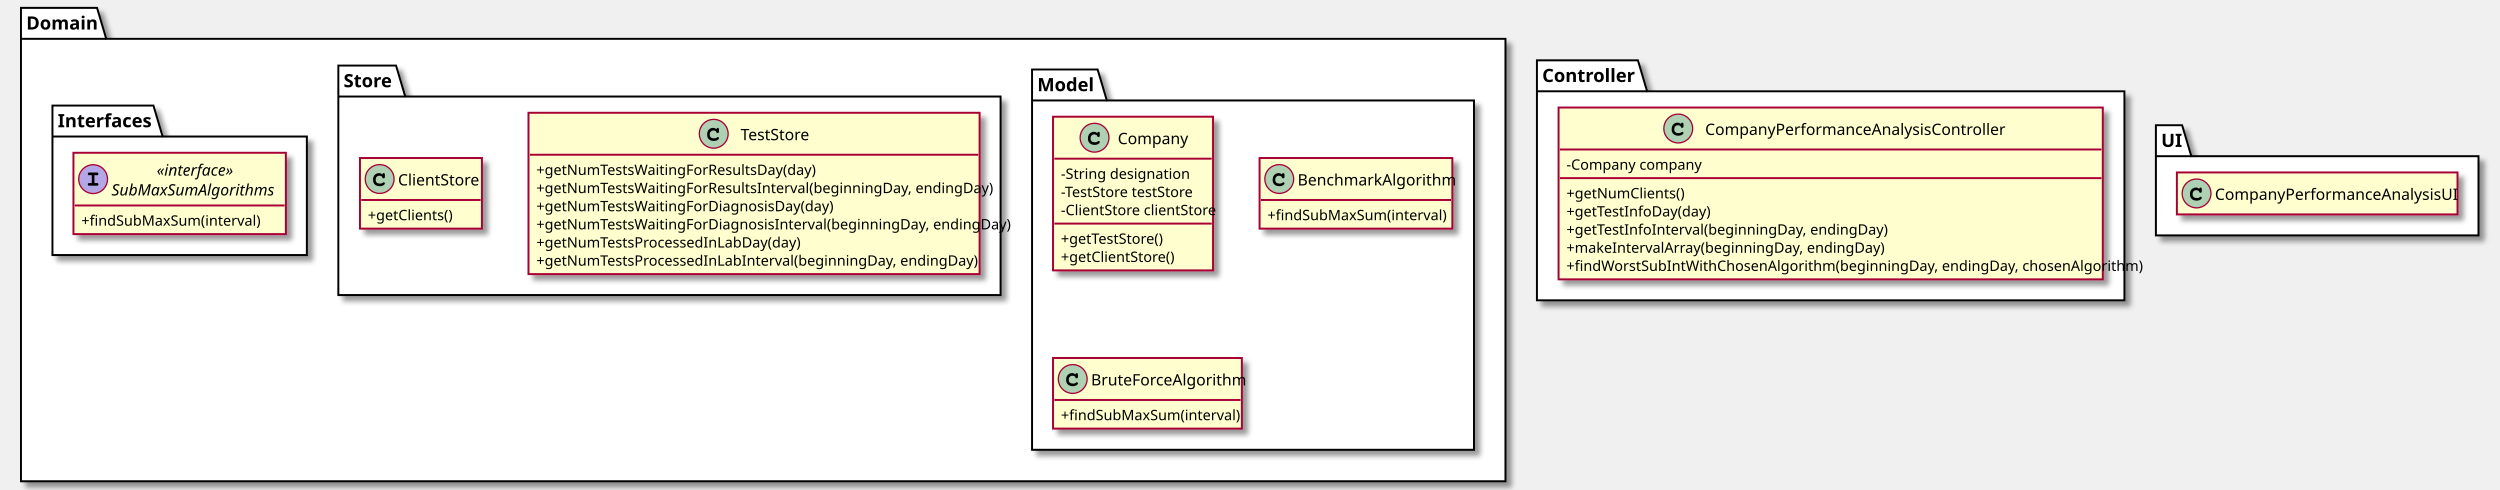
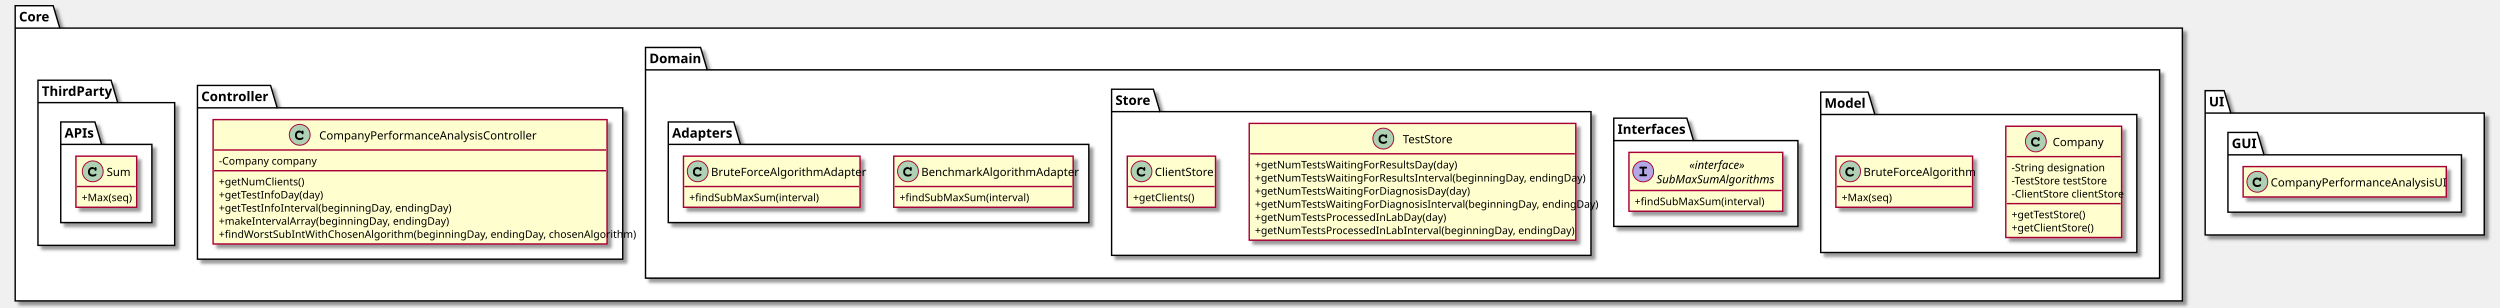
- <svg xmlns="http://www.w3.org/2000/svg" contentScriptType="application/ecmascript" contentStyleType="text/css" height="467.5px" preserveAspectRatio="none" style="width:2383px;height:467px;background:#FFFFFF;" version="1.1" viewBox="0 0 2383 467" width="2383.75px" zoomAndPan="magnify">
+ <svg xmlns="http://www.w3.org/2000/svg" contentScriptType="application/ecmascript" contentStyleType="text/css" height="405px" preserveAspectRatio="none" style="width:3292px;height:405px;background:#FFFFFF;" version="1.1" viewBox="0 0 3292 405" width="3292.5px" zoomAndPan="magnify">
  <defs>
-     <filter height="300%" id="f1opwig295vpxu" width="300%" x="-1" y="-1">
+     <filter height="300%" id="fqhlmfrxpvk4r" width="300%" x="-1" y="-1">
      <feGaussianBlur result="blurOut" stdDeviation="2.5" />
      <feColorMatrix in="blurOut" result="blurOut2" type="matrix" values="0 0 0 0 0 0 0 0 0 0 0 0 0 0 0 0 0 0 .4 0" />
      <feOffset dx="5.0" dy="5.0" in="blurOut2" result="blurOut3" />
      <feBlend in="SourceGraphic" in2="blurOut3" mode="normal" />
    </filter>
  </defs>
  <g>
-     <polygon fill="#FFFFFF" filter="url(#f1opwig295vpxu)" points="20,7.5,92.5,7.5,101.25,37.012,1435,37.012,1435,458.75,20,458.75,20,7.5" style="stroke:#000000;stroke-width:1.875;" />
-     <line style="stroke:#000000;stroke-width:1.875;" x1="20" x2="101.25" y1="37.012" y2="37.012" />
-     <text fill="#000000" font-family="sans-serif" font-size="17.5" font-weight="bold" lengthAdjust="spacing" textLength="65" x="25" y="28.166">Domain</text>
-     <polygon fill="#FFFFFF" filter="url(#f1opwig295vpxu)" points="983.75,66.25,1046.25,66.25,1055,95.762,1405,95.762,1405,428.75,983.75,428.75,983.75,66.25" style="stroke:#000000;stroke-width:1.875;" />
-     <line style="stroke:#000000;stroke-width:1.875;" x1="983.75" x2="1055" y1="95.762" y2="95.762" />
-     <text fill="#000000" font-family="sans-serif" font-size="17.5" font-weight="bold" lengthAdjust="spacing" textLength="55" x="988.75" y="86.916">Model</text>
-     <polygon fill="#FFFFFF" filter="url(#f1opwig295vpxu)" points="50,100.625,146.25,100.625,155,130.137,292.5,130.137,292.5,243.125,50,243.125,50,100.625" style="stroke:#000000;stroke-width:1.875;" />
-     <line style="stroke:#000000;stroke-width:1.875;" x1="50" x2="155" y1="130.137" y2="130.137" />
-     <text fill="#000000" font-family="sans-serif" font-size="17.5" font-weight="bold" lengthAdjust="spacing" textLength="88.75" x="55" y="121.291">Interfaces</text>
-     <polygon fill="#FFFFFF" filter="url(#f1opwig295vpxu)" points="322.5,62.5,377.5,62.5,386.25,92.012,953.75,92.012,953.75,281.25,322.5,281.25,322.5,62.5" style="stroke:#000000;stroke-width:1.875;" />
-     <line style="stroke:#000000;stroke-width:1.875;" x1="322.5" x2="386.25" y1="92.012" y2="92.012" />
-     <text fill="#000000" font-family="sans-serif" font-size="17.5" font-weight="bold" lengthAdjust="spacing" textLength="47.5" x="327.5" y="83.166">Store</text>
-     <polygon fill="#FFFFFF" filter="url(#f1opwig295vpxu)" points="1465,57.5,1561.25,57.5,1570,87.012,2025,87.012,2025,286.25,1465,286.25,1465,57.5" style="stroke:#000000;stroke-width:1.875;" />
-     <line style="stroke:#000000;stroke-width:1.875;" x1="1465" x2="1570" y1="87.012" y2="87.012" />
-     <text fill="#000000" font-family="sans-serif" font-size="17.5" font-weight="bold" lengthAdjust="spacing" textLength="88.75" x="1470" y="78.166">Controller</text>
-     <polygon fill="#FFFFFF" filter="url(#f1opwig295vpxu)" points="2055,119.375,2080,119.375,2088.75,148.887,2362.5,148.887,2362.5,224.375,2055,224.375,2055,119.375" style="stroke:#000000;stroke-width:1.875;" />
-     <line style="stroke:#000000;stroke-width:1.875;" x1="2055" x2="2088.75" y1="148.887" y2="148.887" />
-     <text fill="#000000" font-family="sans-serif" font-size="17.5" font-weight="bold" lengthAdjust="spacing" textLength="17.5" x="2060" y="140.042">UI</text>
-     <rect codeLine="11" fill="#FEFECE" filter="url(#f1opwig295vpxu)" height="146.475" id="Company" style="stroke:#A80036;stroke-width:1.875;" width="152.5" x="1003.75" y="111.25" />
-     <ellipse cx="1043.312" cy="131.25" fill="#ADD1B2" rx="13.75" ry="13.75" style="stroke:#A80036;stroke-width:1.25;" />
-     <path d="M1045.812,126.875 Q1046.066,126.25 1046.359,125.938 Q1046.652,125.625 1046.984,125.625 Q1047.57,125.625 1047.941,125.977 Q1048.312,126.328 1048.312,127.148 L1048.312,129.102 Q1048.312,129.922 1047.961,130.273 Q1047.609,130.625 1047.062,130.625 Q1046.574,130.625 1046.262,130.41 Q1045.949,130.195 1045.812,129.629 Q1045.754,129.238 1045.539,129.023 Q1045.148,128.613 1044.445,128.379 Q1043.742,128.125 1043.039,128.125 Q1042.16,128.125 1041.418,128.477 Q1040.695,128.828 1040.129,129.609 Q1039.562,130.391 1039.562,131.465 L1039.562,132.617 Q1039.562,133.906 1040.617,134.766 Q1041.672,135.625 1043.547,135.625 Q1044.66,135.625 1045.441,135.371 Q1045.891,135.234 1046.398,134.785 Q1046.73,134.531 1046.906,134.453 Q1047.082,134.375 1047.297,134.375 Q1047.707,134.375 1048,134.707 Q1048.312,135.019 1048.312,135.469 Q1048.312,135.898 1047.883,136.406 Q1047.258,137.148 1046.262,137.559 Q1044.953,138.125 1043.352,138.125 Q1041.477,138.125 1039.973,137.383 Q1038.762,136.797 1037.902,135.527 Q1037.062,134.258 1037.062,132.754 L1037.062,131.387 Q1037.062,129.824 1037.805,128.457 Q1038.566,127.09 1039.875,126.367 Q1041.203,125.625 1042.688,125.625 Q1043.586,125.625 1044.367,125.938 Q1045.148,126.25 1045.812,126.875 Z " fill="#000000" />
-     <text fill="#000000" font-family="sans-serif" font-size="15" lengthAdjust="spacing" textLength="66.25" x="1065.438" y="137.388">Company</text>
-     <line style="stroke:#A80036;stroke-width:1.875;" x1="1005" x2="1155" y1="151.25" y2="151.25" />
-     <text fill="#000000" font-family="sans-serif" font-size="13.75" lengthAdjust="spacing" textLength="112.5" x="1011.25" y="170.524">-String designation</text>
-     <text fill="#000000" font-family="sans-serif" font-size="13.75" lengthAdjust="spacing" textLength="122.5" x="1011.25" y="187.819">-TestStore testStore</text>
-     <text fill="#000000" font-family="sans-serif" font-size="13.75" lengthAdjust="spacing" textLength="137.5" x="1011.25" y="205.113">-ClientStore clientStore</text>
-     <line style="stroke:#A80036;stroke-width:1.875;" x1="1005" x2="1155" y1="213.135" y2="213.135" />
-     <text fill="#000000" font-family="sans-serif" font-size="13.75" lengthAdjust="spacing" textLength="95" x="1011.25" y="232.408">+getTestStore()</text>
-     <text fill="#000000" font-family="sans-serif" font-size="13.75" lengthAdjust="spacing" textLength="101.25" x="1011.25" y="249.703">+getClientStore()</text>
-     <rect codeLine="19" fill="#FEFECE" filter="url(#f1opwig295vpxu)" height="67.295" id="BenchmarkAlgorithm" style="stroke:#A80036;stroke-width:1.875;" width="183.75" x="1200.625" y="150.625" />
-     <ellipse cx="1219.375" cy="170.625" fill="#ADD1B2" rx="13.75" ry="13.75" style="stroke:#A80036;stroke-width:1.25;" />
-     <path d="M1221.875,166.25 Q1222.129,165.625 1222.422,165.312 Q1222.715,165 1223.047,165 Q1223.633,165 1224.004,165.352 Q1224.375,165.703 1224.375,166.523 L1224.375,168.477 Q1224.375,169.297 1224.023,169.648 Q1223.672,170 1223.125,170 Q1222.637,170 1222.324,169.785 Q1222.012,169.57 1221.875,169.004 Q1221.816,168.613 1221.602,168.398 Q1221.211,167.988 1220.508,167.754 Q1219.805,167.5 1219.102,167.5 Q1218.223,167.5 1217.48,167.852 Q1216.758,168.203 1216.191,168.984 Q1215.625,169.766 1215.625,170.84 L1215.625,171.992 Q1215.625,173.281 1216.68,174.141 Q1217.734,175 1219.609,175 Q1220.723,175 1221.504,174.746 Q1221.953,174.609 1222.461,174.16 Q1222.793,173.906 1222.969,173.828 Q1223.145,173.75 1223.359,173.75 Q1223.77,173.75 1224.062,174.082 Q1224.375,174.394 1224.375,174.844 Q1224.375,175.273 1223.945,175.781 Q1223.32,176.523 1222.324,176.934 Q1221.016,177.5 1219.414,177.5 Q1217.539,177.5 1216.035,176.758 Q1214.824,176.172 1213.965,174.902 Q1213.125,173.633 1213.125,172.129 L1213.125,170.762 Q1213.125,169.199 1213.867,167.832 Q1214.629,166.465 1215.938,165.742 Q1217.266,165 1218.75,165 Q1219.648,165 1220.43,165.312 Q1221.211,165.625 1221.875,166.25 Z " fill="#000000" />
-     <text fill="#000000" font-family="sans-serif" font-size="15" lengthAdjust="spacing" textLength="143.75" x="1236.875" y="176.763">BenchmarkAlgorithm</text>
-     <line style="stroke:#A80036;stroke-width:1.875;" x1="1201.875" x2="1383.125" y1="190.625" y2="190.625" />
-     <text fill="#000000" font-family="sans-serif" font-size="13.75" lengthAdjust="spacing" textLength="158.75" x="1208.125" y="209.899">+findSubMaxSum(interval)</text>
-     <rect codeLine="23" fill="#FEFECE" filter="url(#f1opwig295vpxu)" height="67.295" id="BruteForceAlgorithm" style="stroke:#A80036;stroke-width:1.875;" width="180" x="1003.75" y="341.25" />
-     <ellipse cx="1022.5" cy="361.25" fill="#ADD1B2" rx="13.75" ry="13.75" style="stroke:#A80036;stroke-width:1.25;" />
-     <path d="M1025,356.875 Q1025.254,356.25 1025.547,355.938 Q1025.84,355.625 1026.172,355.625 Q1026.758,355.625 1027.129,355.977 Q1027.5,356.328 1027.5,357.148 L1027.5,359.102 Q1027.5,359.922 1027.148,360.273 Q1026.797,360.625 1026.25,360.625 Q1025.762,360.625 1025.449,360.41 Q1025.137,360.195 1025,359.629 Q1024.941,359.238 1024.727,359.023 Q1024.336,358.613 1023.633,358.379 Q1022.93,358.125 1022.227,358.125 Q1021.348,358.125 1020.606,358.477 Q1019.883,358.828 1019.316,359.609 Q1018.75,360.391 1018.75,361.465 L1018.75,362.617 Q1018.75,363.906 1019.805,364.766 Q1020.859,365.625 1022.734,365.625 Q1023.848,365.625 1024.629,365.371 Q1025.078,365.234 1025.586,364.785 Q1025.918,364.531 1026.094,364.453 Q1026.27,364.375 1026.484,364.375 Q1026.895,364.375 1027.188,364.707 Q1027.5,365.019 1027.5,365.469 Q1027.5,365.898 1027.07,366.406 Q1026.445,367.148 1025.449,367.559 Q1024.141,368.125 1022.539,368.125 Q1020.664,368.125 1019.16,367.383 Q1017.949,366.797 1017.09,365.527 Q1016.25,364.258 1016.25,362.754 L1016.25,361.387 Q1016.25,359.824 1016.992,358.457 Q1017.754,357.09 1019.062,356.367 Q1020.391,355.625 1021.875,355.625 Q1022.773,355.625 1023.555,355.938 Q1024.336,356.25 1025,356.875 Z " fill="#000000" />
-     <text fill="#000000" font-family="sans-serif" font-size="15" lengthAdjust="spacing" textLength="140" x="1040" y="367.388">BruteForceAlgorithm</text>
-     <line style="stroke:#A80036;stroke-width:1.875;" x1="1005" x2="1182.5" y1="381.25" y2="381.25" />
-     <text fill="#000000" font-family="sans-serif" font-size="13.75" lengthAdjust="spacing" textLength="158.75" x="1011.25" y="400.524">+findSubMaxSum(interval)</text>
-     <rect codeLine="31" fill="#FEFECE" filter="url(#f1opwig295vpxu)" height="77.529" id="SubMaxSumAlgorithms" style="stroke:#A80036;stroke-width:1.875;" width="202.5" x="70" y="145.625" />
-     <ellipse cx="88.75" cy="170.742" fill="#B4A7E5" rx="13.75" ry="13.75" style="stroke:#A80036;stroke-width:1.25;" />
-     <path d="M90,166.992 L90,174.492 L92.5,174.492 L93.106,174.492 L93.75,175.273 L93.75,175.742 L93.75,176.211 L93.106,176.992 L92.5,176.992 L85,176.992 L84.394,176.992 L83.75,176.211 L83.75,175.742 L83.75,175.273 L84.394,174.492 L85,174.492 L87.5,174.492 L87.5,166.992 L85,166.992 L84.394,166.992 L83.75,166.211 L83.75,165.742 L83.75,165.273 L84.394,164.492 L85,164.492 L92.5,164.492 L93.106,164.492 L93.75,165.273 L93.75,165.742 L93.75,166.211 L93.106,166.992 L92.5,166.992 L90,166.992 Z " fill="#000000" />
-     <text fill="#000000" font-family="sans-serif" font-size="15" font-style="italic" lengthAdjust="spacing" textLength="76.25" x="149.375" y="167.446">«interface»</text>
-     <text fill="#000000" font-family="sans-serif" font-size="15" font-style="italic" lengthAdjust="spacing" textLength="162.5" x="106.25" y="186.314">SubMaxSumAlgorithms</text>
-     <line style="stroke:#A80036;stroke-width:1.875;" x1="71.25" x2="271.25" y1="195.859" y2="195.859" />
-     <text fill="#000000" font-family="sans-serif" font-size="13.75" lengthAdjust="spacing" textLength="158.75" x="77.5" y="215.133">+findSubMaxSum(interval)</text>
-     <rect codeLine="39" fill="#FEFECE" filter="url(#f1opwig295vpxu)" height="153.769" id="TestStore" style="stroke:#A80036;stroke-width:1.875;" width="430" x="503.75" y="107.5" />
-     <ellipse cx="680.312" cy="127.5" fill="#ADD1B2" rx="13.75" ry="13.75" style="stroke:#A80036;stroke-width:1.25;" />
-     <path d="M682.812,123.125 Q683.066,122.5 683.359,122.188 Q683.652,121.875 683.984,121.875 Q684.57,121.875 684.941,122.227 Q685.312,122.578 685.312,123.398 L685.312,125.352 Q685.312,126.172 684.961,126.523 Q684.609,126.875 684.062,126.875 Q683.574,126.875 683.262,126.66 Q682.949,126.445 682.812,125.879 Q682.754,125.488 682.539,125.273 Q682.148,124.863 681.445,124.629 Q680.742,124.375 680.039,124.375 Q679.16,124.375 678.418,124.727 Q677.695,125.078 677.129,125.859 Q676.562,126.641 676.562,127.715 L676.562,128.867 Q676.562,130.156 677.617,131.016 Q678.672,131.875 680.547,131.875 Q681.66,131.875 682.441,131.621 Q682.891,131.484 683.398,131.035 Q683.731,130.781 683.906,130.703 Q684.082,130.625 684.297,130.625 Q684.707,130.625 685,130.957 Q685.312,131.269 685.312,131.719 Q685.312,132.148 684.883,132.656 Q684.258,133.398 683.262,133.809 Q681.953,134.375 680.352,134.375 Q678.477,134.375 676.973,133.633 Q675.762,133.047 674.902,131.777 Q674.062,130.508 674.062,129.004 L674.062,127.637 Q674.062,126.074 674.805,124.707 Q675.566,123.34 676.875,122.617 Q678.203,121.875 679.688,121.875 Q680.586,121.875 681.367,122.188 Q682.148,122.5 682.812,123.125 Z " fill="#000000" />
-     <text fill="#000000" font-family="sans-serif" font-size="15" lengthAdjust="spacing" textLength="66.25" x="705.938" y="133.638">TestStore</text>
-     <line style="stroke:#A80036;stroke-width:1.875;" x1="505" x2="932.5" y1="147.5" y2="147.5" />
-     <text fill="#000000" font-family="sans-serif" font-size="13.75" lengthAdjust="spacing" textLength="251.25" x="511.25" y="166.774">+getNumTestsWaitingForResultsDay(day)</text>
-     <text fill="#000000" font-family="sans-serif" font-size="13.75" lengthAdjust="spacing" textLength="401.25" x="511.25" y="184.069">+getNumTestsWaitingForResultsInterval(beginningDay, endingDay)</text>
-     <text fill="#000000" font-family="sans-serif" font-size="13.75" lengthAdjust="spacing" textLength="265" x="511.25" y="201.363">+getNumTestsWaitingForDiagnosisDay(day)</text>
-     <text fill="#000000" font-family="sans-serif" font-size="13.75" lengthAdjust="spacing" textLength="415" x="511.25" y="218.658">+getNumTestsWaitingForDiagnosisInterval(beginningDay, endingDay)</text>
-     <text fill="#000000" font-family="sans-serif" font-size="13.75" lengthAdjust="spacing" textLength="240" x="511.25" y="235.953">+getNumTestsProcessedInLabDay(day)</text>
-     <text fill="#000000" font-family="sans-serif" font-size="13.75" lengthAdjust="spacing" textLength="390" x="511.25" y="253.248">+getNumTestsProcessedInLabInterval(beginningDay, endingDay)</text>
-     <rect codeLine="48" fill="#FEFECE" filter="url(#f1opwig295vpxu)" height="67.295" id="ClientStore" style="stroke:#A80036;stroke-width:1.875;" width="116.25" x="343.125" y="150.625" />
-     <ellipse cx="361.875" cy="170.625" fill="#ADD1B2" rx="13.75" ry="13.75" style="stroke:#A80036;stroke-width:1.25;" />
-     <path d="M364.375,166.25 Q364.629,165.625 364.922,165.312 Q365.215,165 365.547,165 Q366.133,165 366.504,165.352 Q366.875,165.703 366.875,166.523 L366.875,168.477 Q366.875,169.297 366.523,169.648 Q366.172,170 365.625,170 Q365.137,170 364.824,169.785 Q364.512,169.57 364.375,169.004 Q364.316,168.613 364.102,168.398 Q363.711,167.988 363.008,167.754 Q362.305,167.5 361.602,167.5 Q360.723,167.5 359.981,167.852 Q359.258,168.203 358.691,168.984 Q358.125,169.766 358.125,170.84 L358.125,171.992 Q358.125,173.281 359.18,174.141 Q360.234,175 362.109,175 Q363.223,175 364.004,174.746 Q364.453,174.609 364.961,174.16 Q365.293,173.906 365.469,173.828 Q365.644,173.75 365.859,173.75 Q366.269,173.75 366.562,174.082 Q366.875,174.394 366.875,174.844 Q366.875,175.273 366.445,175.781 Q365.82,176.523 364.824,176.934 Q363.516,177.5 361.914,177.5 Q360.039,177.5 358.535,176.758 Q357.324,176.172 356.465,174.902 Q355.625,173.633 355.625,172.129 L355.625,170.762 Q355.625,169.199 356.367,167.832 Q357.129,166.465 358.438,165.742 Q359.766,165 361.25,165 Q362.148,165 362.93,165.312 Q363.711,165.625 364.375,166.25 Z " fill="#000000" />
-     <text fill="#000000" font-family="sans-serif" font-size="15" lengthAdjust="spacing" textLength="76.25" x="379.375" y="176.763">ClientStore</text>
-     <line style="stroke:#A80036;stroke-width:1.875;" x1="344.375" x2="458.125" y1="190.625" y2="190.625" />
-     <text fill="#000000" font-family="sans-serif" font-size="13.75" lengthAdjust="spacing" textLength="76.25" x="350.625" y="209.899">+getClients()</text>
-     <rect codeLine="58" fill="#FEFECE" filter="url(#f1opwig295vpxu)" height="163.769" id="CompanyPerformanceAnalysisController" style="stroke:#A80036;stroke-width:1.875;" width="518.75" x="1485.625" y="102.5" />
-     <ellipse cx="1599.688" cy="122.5" fill="#ADD1B2" rx="13.75" ry="13.75" style="stroke:#A80036;stroke-width:1.25;" />
-     <path d="M1602.188,118.125 Q1602.441,117.5 1602.734,117.188 Q1603.027,116.875 1603.359,116.875 Q1603.945,116.875 1604.316,117.227 Q1604.688,117.578 1604.688,118.398 L1604.688,120.352 Q1604.688,121.172 1604.336,121.523 Q1603.984,121.875 1603.438,121.875 Q1602.949,121.875 1602.637,121.66 Q1602.324,121.445 1602.188,120.879 Q1602.129,120.488 1601.914,120.273 Q1601.523,119.863 1600.82,119.629 Q1600.117,119.375 1599.414,119.375 Q1598.535,119.375 1597.793,119.727 Q1597.07,120.078 1596.504,120.859 Q1595.938,121.641 1595.938,122.715 L1595.938,123.867 Q1595.938,125.156 1596.992,126.016 Q1598.047,126.875 1599.922,126.875 Q1601.035,126.875 1601.816,126.621 Q1602.266,126.484 1602.773,126.035 Q1603.105,125.781 1603.281,125.703 Q1603.457,125.625 1603.672,125.625 Q1604.082,125.625 1604.375,125.957 Q1604.688,126.269 1604.688,126.719 Q1604.688,127.148 1604.258,127.656 Q1603.633,128.398 1602.637,128.809 Q1601.328,129.375 1599.727,129.375 Q1597.852,129.375 1596.348,128.633 Q1595.137,128.047 1594.277,126.777 Q1593.438,125.508 1593.438,124.004 L1593.438,122.637 Q1593.438,121.074 1594.18,119.707 Q1594.941,118.34 1596.25,117.617 Q1597.578,116.875 1599.062,116.875 Q1599.961,116.875 1600.742,117.188 Q1601.523,117.5 1602.188,118.125 Z " fill="#000000" />
-     <text fill="#000000" font-family="sans-serif" font-size="15" lengthAdjust="spacing" textLength="280" x="1625.312" y="128.638">CompanyPerformanceAnalysisController</text>
-     <line style="stroke:#A80036;stroke-width:1.875;" x1="1486.875" x2="2003.125" y1="142.5" y2="142.5" />
-     <text fill="#000000" font-family="sans-serif" font-size="13.75" lengthAdjust="spacing" textLength="120" x="1493.125" y="161.774">-Company company</text>
-     <line style="stroke:#A80036;stroke-width:1.875;" x1="1486.875" x2="2003.125" y1="169.795" y2="169.795" />
-     <text fill="#000000" font-family="sans-serif" font-size="13.75" lengthAdjust="spacing" textLength="102.5" x="1493.125" y="189.069">+getNumClients()</text>
-     <text fill="#000000" font-family="sans-serif" font-size="13.75" lengthAdjust="spacing" textLength="131.25" x="1493.125" y="206.363">+getTestInfoDay(day)</text>
-     <text fill="#000000" font-family="sans-serif" font-size="13.75" lengthAdjust="spacing" textLength="281.25" x="1493.125" y="223.658">+getTestInfoInterval(beginningDay, endingDay)</text>
-     <text fill="#000000" font-family="sans-serif" font-size="13.75" lengthAdjust="spacing" textLength="280" x="1493.125" y="240.953">+makeIntervalArray(beginningDay, endingDay)</text>
-     <text fill="#000000" font-family="sans-serif" font-size="13.75" lengthAdjust="spacing" textLength="503.75" x="1493.125" y="258.248">+findWorstSubIntWithChosenAlgorithm(beginningDay, endingDay, chosenAlgorithm)</text>
-     <rect codeLine="71" fill="#FEFECE" filter="url(#f1opwig295vpxu)" height="40" id="CompanyPerformanceAnalysisUI" style="stroke:#A80036;stroke-width:1.875;" width="267.5" x="2075" y="164.375" />
-     <ellipse cx="2093.75" cy="184.375" fill="#ADD1B2" rx="13.75" ry="13.75" style="stroke:#A80036;stroke-width:1.25;" />
-     <path d="M2096.25,180 Q2096.504,179.375 2096.797,179.062 Q2097.09,178.75 2097.422,178.75 Q2098.008,178.75 2098.379,179.102 Q2098.75,179.453 2098.75,180.273 L2098.75,182.227 Q2098.75,183.047 2098.398,183.398 Q2098.047,183.75 2097.5,183.75 Q2097.012,183.75 2096.699,183.535 Q2096.387,183.32 2096.25,182.754 Q2096.191,182.363 2095.977,182.148 Q2095.586,181.738 2094.883,181.504 Q2094.18,181.25 2093.477,181.25 Q2092.598,181.25 2091.856,181.602 Q2091.133,181.953 2090.566,182.734 Q2090,183.516 2090,184.59 L2090,185.742 Q2090,187.031 2091.055,187.891 Q2092.109,188.75 2093.984,188.75 Q2095.098,188.75 2095.879,188.496 Q2096.328,188.359 2096.836,187.91 Q2097.168,187.656 2097.344,187.578 Q2097.519,187.5 2097.734,187.5 Q2098.144,187.5 2098.438,187.832 Q2098.75,188.144 2098.75,188.594 Q2098.75,189.023 2098.32,189.531 Q2097.695,190.273 2096.699,190.684 Q2095.391,191.25 2093.789,191.25 Q2091.914,191.25 2090.41,190.508 Q2089.199,189.922 2088.34,188.652 Q2087.5,187.383 2087.5,185.879 L2087.5,184.512 Q2087.5,182.949 2088.242,181.582 Q2089.004,180.215 2090.312,179.492 Q2091.641,178.75 2093.125,178.75 Q2094.023,178.75 2094.805,179.062 Q2095.586,179.375 2096.25,180 Z " fill="#000000" />
-     <text fill="#000000" font-family="sans-serif" font-size="15" lengthAdjust="spacing" textLength="227.5" x="2111.25" y="190.513">CompanyPerformanceAnalysisUI</text>
+     <polygon fill="#FFFFFF" filter="url(#fqhlmfrxpvk4r)" points="20,7.5,70,7.5,78.75,37.012,2873.75,37.012,2873.75,396.25,20,396.25,20,7.5" style="stroke:#000000;stroke-width:1.875;" />
+     <line style="stroke:#000000;stroke-width:1.875;" x1="20" x2="78.75" y1="37.012" y2="37.012" />
+     <text fill="#000000" font-family="sans-serif" font-size="17.5" font-weight="bold" lengthAdjust="spacing" textLength="42.5" x="25" y="28.166">Core</text>
+     <polygon fill="#FFFFFF" filter="url(#fqhlmfrxpvk4r)" points="850,62.5,922.5,62.5,931.25,92.012,2843.75,92.012,2843.75,366.25,850,366.25,850,62.5" style="stroke:#000000;stroke-width:1.875;" />
+     <line style="stroke:#000000;stroke-width:1.875;" x1="850" x2="931.25" y1="92.012" y2="92.012" />
+     <text fill="#000000" font-family="sans-serif" font-size="17.5" font-weight="bold" lengthAdjust="spacing" textLength="65" x="855" y="83.166">Domain</text>
+     <polygon fill="#FFFFFF" filter="url(#fqhlmfrxpvk4r)" points="2397.5,121.25,2460,121.25,2468.75,150.762,2813.75,150.762,2813.75,332.5,2397.5,332.5,2397.5,121.25" style="stroke:#000000;stroke-width:1.875;" />
+     <line style="stroke:#000000;stroke-width:1.875;" x1="2397.5" x2="2468.75" y1="150.762" y2="150.762" />
+     <text fill="#000000" font-family="sans-serif" font-size="17.5" font-weight="bold" lengthAdjust="spacing" textLength="55" x="2402.5" y="141.917">Model</text>
+     <polygon fill="#FFFFFF" filter="url(#fqhlmfrxpvk4r)" points="2125,155.625,2221.25,155.625,2230,185.137,2367.5,185.137,2367.5,298.125,2125,298.125,2125,155.625" style="stroke:#000000;stroke-width:1.875;" />
+     <line style="stroke:#000000;stroke-width:1.875;" x1="2125" x2="2230" y1="185.137" y2="185.137" />
+     <text fill="#000000" font-family="sans-serif" font-size="17.5" font-weight="bold" lengthAdjust="spacing" textLength="88.75" x="2130" y="176.292">Interfaces</text>
+     <polygon fill="#FFFFFF" filter="url(#fqhlmfrxpvk4r)" points="1463.75,117.5,1518.75,117.5,1527.5,147.012,2095,147.012,2095,336.25,1463.75,336.25,1463.75,117.5" style="stroke:#000000;stroke-width:1.875;" />
+     <line style="stroke:#000000;stroke-width:1.875;" x1="1463.75" x2="1527.5" y1="147.012" y2="147.012" />
+     <text fill="#000000" font-family="sans-serif" font-size="17.5" font-weight="bold" lengthAdjust="spacing" textLength="47.5" x="1468.75" y="138.167">Store</text>
+     <polygon fill="#FFFFFF" filter="url(#fqhlmfrxpvk4r)" points="880,160.625,966.25,160.625,975,190.137,1433.75,190.137,1433.75,293.125,880,293.125,880,160.625" style="stroke:#000000;stroke-width:1.875;" />
+     <line style="stroke:#000000;stroke-width:1.875;" x1="880" x2="975" y1="190.137" y2="190.137" />
+     <text fill="#000000" font-family="sans-serif" font-size="17.5" font-weight="bold" lengthAdjust="spacing" textLength="78.75" x="885" y="181.292">Adapters</text>
+     <polygon fill="#FFFFFF" filter="url(#fqhlmfrxpvk4r)" points="260,112.5,356.25,112.5,365,142.012,820,142.012,820,341.25,260,341.25,260,112.5" style="stroke:#000000;stroke-width:1.875;" />
+     <line style="stroke:#000000;stroke-width:1.875;" x1="260" x2="365" y1="142.012" y2="142.012" />
+     <text fill="#000000" font-family="sans-serif" font-size="17.5" font-weight="bold" lengthAdjust="spacing" textLength="88.75" x="265" y="133.167">Controller</text>
+     <polygon fill="#FFFFFF" filter="url(#fqhlmfrxpvk4r)" points="50,105.625,146.25,105.625,155,135.137,230,135.137,230,323.125,50,323.125,50,105.625" style="stroke:#000000;stroke-width:1.875;" />
+     <line style="stroke:#000000;stroke-width:1.875;" x1="50" x2="155" y1="135.137" y2="135.137" />
+     <text fill="#000000" font-family="sans-serif" font-size="17.5" font-weight="bold" lengthAdjust="spacing" textLength="88.75" x="55" y="126.291">ThirdParty</text>
+     <polygon fill="#FFFFFF" filter="url(#fqhlmfrxpvk4r)" points="80,160.625,125,160.625,133.75,190.137,200,190.137,200,293.125,80,293.125,80,160.625" style="stroke:#000000;stroke-width:1.875;" />
+     <line style="stroke:#000000;stroke-width:1.875;" x1="80" x2="133.75" y1="190.137" y2="190.137" />
+     <text fill="#000000" font-family="sans-serif" font-size="17.5" font-weight="bold" lengthAdjust="spacing" textLength="37.5" x="85" y="181.292">APIs</text>
+     <polygon fill="#FFFFFF" filter="url(#fqhlmfrxpvk4r)" points="2903.75,119.375,2928.75,119.375,2937.5,148.887,3271.25,148.887,3271.25,309.375,2903.75,309.375,2903.75,119.375" style="stroke:#000000;stroke-width:1.875;" />
+     <line style="stroke:#000000;stroke-width:1.875;" x1="2903.75" x2="2937.5" y1="148.887" y2="148.887" />
+     <text fill="#000000" font-family="sans-serif" font-size="17.5" font-weight="bold" lengthAdjust="spacing" textLength="17.5" x="2908.75" y="140.042">UI</text>
+     <polygon fill="#FFFFFF" filter="url(#fqhlmfrxpvk4r)" points="2933.75,174.375,2972.5,174.375,2981.25,203.887,3241.25,203.887,3241.25,279.375,2933.75,279.375,2933.75,174.375" style="stroke:#000000;stroke-width:1.875;" />
+     <line style="stroke:#000000;stroke-width:1.875;" x1="2933.75" x2="2981.25" y1="203.887" y2="203.887" />
+     <text fill="#000000" font-family="sans-serif" font-size="17.5" font-weight="bold" lengthAdjust="spacing" textLength="31.25" x="2938.75" y="195.042">GUI</text>
+     <rect codeLine="13" fill="#FEFECE" filter="url(#fqhlmfrxpvk4r)" height="146.475" id="Company" style="stroke:#A80036;stroke-width:1.875;" width="152.5" x="2641.25" y="166.25" />
+     <ellipse cx="2680.812" cy="186.25" fill="#ADD1B2" rx="13.75" ry="13.75" style="stroke:#A80036;stroke-width:1.25;" />
+     <path d="M2683.312,181.875 Q2683.566,181.25 2683.859,180.938 Q2684.152,180.625 2684.484,180.625 Q2685.07,180.625 2685.441,180.977 Q2685.812,181.328 2685.812,182.148 L2685.812,184.102 Q2685.812,184.922 2685.461,185.273 Q2685.109,185.625 2684.562,185.625 Q2684.074,185.625 2683.762,185.41 Q2683.449,185.195 2683.312,184.629 Q2683.254,184.238 2683.039,184.023 Q2682.648,183.613 2681.945,183.379 Q2681.242,183.125 2680.539,183.125 Q2679.66,183.125 2678.918,183.477 Q2678.195,183.828 2677.629,184.609 Q2677.062,185.391 2677.062,186.465 L2677.062,187.617 Q2677.062,188.906 2678.117,189.766 Q2679.172,190.625 2681.047,190.625 Q2682.16,190.625 2682.941,190.371 Q2683.391,190.234 2683.898,189.785 Q2684.231,189.531 2684.406,189.453 Q2684.582,189.375 2684.797,189.375 Q2685.207,189.375 2685.5,189.707 Q2685.812,190.019 2685.812,190.469 Q2685.812,190.898 2685.383,191.406 Q2684.758,192.148 2683.762,192.559 Q2682.453,193.125 2680.852,193.125 Q2678.977,193.125 2677.473,192.383 Q2676.262,191.797 2675.402,190.527 Q2674.562,189.258 2674.562,187.754 L2674.562,186.387 Q2674.562,184.824 2675.305,183.457 Q2676.066,182.09 2677.375,181.367 Q2678.703,180.625 2680.188,180.625 Q2681.086,180.625 2681.867,180.938 Q2682.648,181.25 2683.312,181.875 Z " fill="#000000" />
+     <text fill="#000000" font-family="sans-serif" font-size="15" lengthAdjust="spacing" textLength="66.25" x="2702.938" y="192.388">Company</text>
+     <line style="stroke:#A80036;stroke-width:1.875;" x1="2642.5" x2="2792.5" y1="206.25" y2="206.25" />
+     <text fill="#000000" font-family="sans-serif" font-size="13.75" lengthAdjust="spacing" textLength="112.5" x="2648.75" y="225.524">-String designation</text>
+     <text fill="#000000" font-family="sans-serif" font-size="13.75" lengthAdjust="spacing" textLength="122.5" x="2648.75" y="242.819">-TestStore testStore</text>
+     <text fill="#000000" font-family="sans-serif" font-size="13.75" lengthAdjust="spacing" textLength="137.5" x="2648.75" y="260.113">-ClientStore clientStore</text>
+     <line style="stroke:#A80036;stroke-width:1.875;" x1="2642.5" x2="2792.5" y1="268.135" y2="268.135" />
+     <text fill="#000000" font-family="sans-serif" font-size="13.75" lengthAdjust="spacing" textLength="95" x="2648.75" y="287.408">+getTestStore()</text>
+     <text fill="#000000" font-family="sans-serif" font-size="13.75" lengthAdjust="spacing" textLength="101.25" x="2648.75" y="304.703">+getClientStore()</text>
+     <rect codeLine="21" fill="#FEFECE" filter="url(#fqhlmfrxpvk4r)" height="67.295" id="BruteForceAlgorithm" style="stroke:#A80036;stroke-width:1.875;" width="180" x="2417.5" y="205.625" />
+     <ellipse cx="2436.25" cy="225.625" fill="#ADD1B2" rx="13.75" ry="13.75" style="stroke:#A80036;stroke-width:1.25;" />
+     <path d="M2438.75,221.25 Q2439.004,220.625 2439.297,220.312 Q2439.59,220 2439.922,220 Q2440.508,220 2440.879,220.352 Q2441.25,220.703 2441.25,221.523 L2441.25,223.477 Q2441.25,224.297 2440.898,224.648 Q2440.547,225 2440,225 Q2439.512,225 2439.199,224.785 Q2438.887,224.57 2438.75,224.004 Q2438.691,223.613 2438.477,223.398 Q2438.086,222.988 2437.383,222.754 Q2436.68,222.5 2435.977,222.5 Q2435.098,222.5 2434.356,222.852 Q2433.633,223.203 2433.066,223.984 Q2432.5,224.766 2432.5,225.84 L2432.5,226.992 Q2432.5,228.281 2433.555,229.141 Q2434.609,230 2436.484,230 Q2437.598,230 2438.379,229.746 Q2438.828,229.609 2439.336,229.16 Q2439.668,228.906 2439.844,228.828 Q2440.019,228.75 2440.234,228.75 Q2440.644,228.75 2440.938,229.082 Q2441.25,229.394 2441.25,229.844 Q2441.25,230.273 2440.82,230.781 Q2440.195,231.523 2439.199,231.934 Q2437.891,232.5 2436.289,232.5 Q2434.414,232.5 2432.91,231.758 Q2431.699,231.172 2430.84,229.902 Q2430,228.633 2430,227.129 L2430,225.762 Q2430,224.199 2430.742,222.832 Q2431.504,221.465 2432.812,220.742 Q2434.141,220 2435.625,220 Q2436.523,220 2437.305,220.312 Q2438.086,220.625 2438.75,221.25 Z " fill="#000000" />
+     <text fill="#000000" font-family="sans-serif" font-size="15" lengthAdjust="spacing" textLength="140" x="2453.75" y="231.763">BruteForceAlgorithm</text>
+     <line style="stroke:#A80036;stroke-width:1.875;" x1="2418.75" x2="2596.25" y1="245.625" y2="245.625" />
+     <text fill="#000000" font-family="sans-serif" font-size="13.75" lengthAdjust="spacing" textLength="65" x="2425" y="264.899">+Max(seq)</text>
+     <rect codeLine="29" fill="#FEFECE" filter="url(#fqhlmfrxpvk4r)" height="77.529" id="SubMaxSumAlgorithms" style="stroke:#A80036;stroke-width:1.875;" width="202.5" x="2145" y="200.625" />
+     <ellipse cx="2163.75" cy="225.742" fill="#B4A7E5" rx="13.75" ry="13.75" style="stroke:#A80036;stroke-width:1.25;" />
+     <path d="M2165,221.992 L2165,229.492 L2167.5,229.492 L2168.106,229.492 L2168.75,230.273 L2168.75,230.742 L2168.75,231.211 L2168.106,231.992 L2167.5,231.992 L2160,231.992 L2159.394,231.992 L2158.75,231.211 L2158.75,230.742 L2158.75,230.273 L2159.394,229.492 L2160,229.492 L2162.5,229.492 L2162.5,221.992 L2160,221.992 L2159.394,221.992 L2158.75,221.211 L2158.75,220.742 L2158.75,220.273 L2159.394,219.492 L2160,219.492 L2167.5,219.492 L2168.106,219.492 L2168.75,220.273 L2168.75,220.742 L2168.75,221.211 L2168.106,221.992 L2167.5,221.992 L2165,221.992 Z " fill="#000000" />
+     <text fill="#000000" font-family="sans-serif" font-size="15" font-style="italic" lengthAdjust="spacing" textLength="76.25" x="2224.375" y="222.446">«interface»</text>
+     <text fill="#000000" font-family="sans-serif" font-size="15" font-style="italic" lengthAdjust="spacing" textLength="162.5" x="2181.25" y="241.314">SubMaxSumAlgorithms</text>
+     <line style="stroke:#A80036;stroke-width:1.875;" x1="2146.25" x2="2346.25" y1="250.859" y2="250.859" />
+     <text fill="#000000" font-family="sans-serif" font-size="13.75" lengthAdjust="spacing" textLength="158.75" x="2152.5" y="270.133">+findSubMaxSum(interval)</text>
+     <rect codeLine="37" fill="#FEFECE" filter="url(#fqhlmfrxpvk4r)" height="153.769" id="TestStore" style="stroke:#A80036;stroke-width:1.875;" width="430" x="1645" y="162.5" />
+     <ellipse cx="1821.562" cy="182.5" fill="#ADD1B2" rx="13.75" ry="13.75" style="stroke:#A80036;stroke-width:1.25;" />
+     <path d="M1824.062,178.125 Q1824.316,177.5 1824.609,177.188 Q1824.902,176.875 1825.234,176.875 Q1825.82,176.875 1826.191,177.227 Q1826.562,177.578 1826.562,178.398 L1826.562,180.352 Q1826.562,181.172 1826.211,181.523 Q1825.859,181.875 1825.312,181.875 Q1824.824,181.875 1824.512,181.66 Q1824.199,181.445 1824.062,180.879 Q1824.004,180.488 1823.789,180.273 Q1823.398,179.863 1822.695,179.629 Q1821.992,179.375 1821.289,179.375 Q1820.41,179.375 1819.668,179.727 Q1818.945,180.078 1818.379,180.859 Q1817.812,181.641 1817.812,182.715 L1817.812,183.867 Q1817.812,185.156 1818.867,186.016 Q1819.922,186.875 1821.797,186.875 Q1822.91,186.875 1823.691,186.621 Q1824.141,186.484 1824.648,186.035 Q1824.98,185.781 1825.156,185.703 Q1825.332,185.625 1825.547,185.625 Q1825.957,185.625 1826.25,185.957 Q1826.562,186.269 1826.562,186.719 Q1826.562,187.148 1826.133,187.656 Q1825.508,188.398 1824.512,188.809 Q1823.203,189.375 1821.602,189.375 Q1819.727,189.375 1818.223,188.633 Q1817.012,188.047 1816.152,186.777 Q1815.312,185.508 1815.312,184.004 L1815.312,182.637 Q1815.312,181.074 1816.055,179.707 Q1816.816,178.34 1818.125,177.617 Q1819.453,176.875 1820.938,176.875 Q1821.836,176.875 1822.617,177.188 Q1823.398,177.5 1824.062,178.125 Z " fill="#000000" />
+     <text fill="#000000" font-family="sans-serif" font-size="15" lengthAdjust="spacing" textLength="66.25" x="1847.188" y="188.638">TestStore</text>
+     <line style="stroke:#A80036;stroke-width:1.875;" x1="1646.25" x2="2073.75" y1="202.5" y2="202.5" />
+     <text fill="#000000" font-family="sans-serif" font-size="13.75" lengthAdjust="spacing" textLength="251.25" x="1652.5" y="221.774">+getNumTestsWaitingForResultsDay(day)</text>
+     <text fill="#000000" font-family="sans-serif" font-size="13.75" lengthAdjust="spacing" textLength="401.25" x="1652.5" y="239.069">+getNumTestsWaitingForResultsInterval(beginningDay, endingDay)</text>
+     <text fill="#000000" font-family="sans-serif" font-size="13.75" lengthAdjust="spacing" textLength="265" x="1652.5" y="256.363">+getNumTestsWaitingForDiagnosisDay(day)</text>
+     <text fill="#000000" font-family="sans-serif" font-size="13.75" lengthAdjust="spacing" textLength="415" x="1652.5" y="273.658">+getNumTestsWaitingForDiagnosisInterval(beginningDay, endingDay)</text>
+     <text fill="#000000" font-family="sans-serif" font-size="13.75" lengthAdjust="spacing" textLength="240" x="1652.5" y="290.953">+getNumTestsProcessedInLabDay(day)</text>
+     <text fill="#000000" font-family="sans-serif" font-size="13.75" lengthAdjust="spacing" textLength="390" x="1652.5" y="308.248">+getNumTestsProcessedInLabInterval(beginningDay, endingDay)</text>
+     <rect codeLine="46" fill="#FEFECE" filter="url(#fqhlmfrxpvk4r)" height="67.295" id="ClientStore" style="stroke:#A80036;stroke-width:1.875;" width="116.25" x="1484.375" y="205.625" />
+     <ellipse cx="1503.125" cy="225.625" fill="#ADD1B2" rx="13.75" ry="13.75" style="stroke:#A80036;stroke-width:1.25;" />
+     <path d="M1505.625,221.25 Q1505.879,220.625 1506.172,220.312 Q1506.465,220 1506.797,220 Q1507.383,220 1507.754,220.352 Q1508.125,220.703 1508.125,221.523 L1508.125,223.477 Q1508.125,224.297 1507.773,224.648 Q1507.422,225 1506.875,225 Q1506.387,225 1506.074,224.785 Q1505.762,224.57 1505.625,224.004 Q1505.566,223.613 1505.352,223.398 Q1504.961,222.988 1504.258,222.754 Q1503.555,222.5 1502.852,222.5 Q1501.973,222.5 1501.23,222.852 Q1500.508,223.203 1499.941,223.984 Q1499.375,224.766 1499.375,225.84 L1499.375,226.992 Q1499.375,228.281 1500.43,229.141 Q1501.484,230 1503.359,230 Q1504.473,230 1505.254,229.746 Q1505.703,229.609 1506.211,229.16 Q1506.543,228.906 1506.719,228.828 Q1506.895,228.75 1507.109,228.75 Q1507.52,228.75 1507.812,229.082 Q1508.125,229.394 1508.125,229.844 Q1508.125,230.273 1507.695,230.781 Q1507.07,231.523 1506.074,231.934 Q1504.766,232.5 1503.164,232.5 Q1501.289,232.5 1499.785,231.758 Q1498.574,231.172 1497.715,229.902 Q1496.875,228.633 1496.875,227.129 L1496.875,225.762 Q1496.875,224.199 1497.617,222.832 Q1498.379,221.465 1499.688,220.742 Q1501.016,220 1502.5,220 Q1503.398,220 1504.18,220.312 Q1504.961,220.625 1505.625,221.25 Z " fill="#000000" />
+     <text fill="#000000" font-family="sans-serif" font-size="15" lengthAdjust="spacing" textLength="76.25" x="1520.625" y="231.763">ClientStore</text>
+     <line style="stroke:#A80036;stroke-width:1.875;" x1="1485.625" x2="1599.375" y1="245.625" y2="245.625" />
+     <text fill="#000000" font-family="sans-serif" font-size="13.75" lengthAdjust="spacing" textLength="76.25" x="1491.875" y="264.899">+getClients()</text>
+     <rect codeLine="54" fill="#FEFECE" filter="url(#fqhlmfrxpvk4r)" height="67.295" id="BenchmarkAlgorithmAdapter" style="stroke:#A80036;stroke-width:1.875;" width="236.25" x="1176.875" y="205.625" />
+     <ellipse cx="1195.625" cy="225.625" fill="#ADD1B2" rx="13.75" ry="13.75" style="stroke:#A80036;stroke-width:1.25;" />
+     <path d="M1198.125,221.25 Q1198.379,220.625 1198.672,220.312 Q1198.965,220 1199.297,220 Q1199.883,220 1200.254,220.352 Q1200.625,220.703 1200.625,221.523 L1200.625,223.477 Q1200.625,224.297 1200.273,224.648 Q1199.922,225 1199.375,225 Q1198.887,225 1198.574,224.785 Q1198.262,224.57 1198.125,224.004 Q1198.066,223.613 1197.852,223.398 Q1197.461,222.988 1196.758,222.754 Q1196.055,222.5 1195.352,222.5 Q1194.473,222.5 1193.73,222.852 Q1193.008,223.203 1192.441,223.984 Q1191.875,224.766 1191.875,225.84 L1191.875,226.992 Q1191.875,228.281 1192.93,229.141 Q1193.984,230 1195.859,230 Q1196.973,230 1197.754,229.746 Q1198.203,229.609 1198.711,229.16 Q1199.043,228.906 1199.219,228.828 Q1199.395,228.75 1199.609,228.75 Q1200.02,228.75 1200.312,229.082 Q1200.625,229.394 1200.625,229.844 Q1200.625,230.273 1200.195,230.781 Q1199.57,231.523 1198.574,231.934 Q1197.266,232.5 1195.664,232.5 Q1193.789,232.5 1192.285,231.758 Q1191.074,231.172 1190.215,229.902 Q1189.375,228.633 1189.375,227.129 L1189.375,225.762 Q1189.375,224.199 1190.117,222.832 Q1190.879,221.465 1192.188,220.742 Q1193.516,220 1195,220 Q1195.898,220 1196.68,220.312 Q1197.461,220.625 1198.125,221.25 Z " fill="#000000" />
+     <text fill="#000000" font-family="sans-serif" font-size="15" lengthAdjust="spacing" textLength="196.25" x="1213.125" y="231.763">BenchmarkAlgorithmAdapter</text>
+     <line style="stroke:#A80036;stroke-width:1.875;" x1="1178.125" x2="1411.875" y1="245.625" y2="245.625" />
+     <text fill="#000000" font-family="sans-serif" font-size="13.75" lengthAdjust="spacing" textLength="158.75" x="1184.375" y="264.899">+findSubMaxSum(interval)</text>
+     <rect codeLine="58" fill="#FEFECE" filter="url(#fqhlmfrxpvk4r)" height="67.295" id="BruteForceAlgorithmAdapter" style="stroke:#A80036;stroke-width:1.875;" width="232.5" x="900" y="205.625" />
+     <ellipse cx="918.75" cy="225.625" fill="#ADD1B2" rx="13.75" ry="13.75" style="stroke:#A80036;stroke-width:1.25;" />
+     <path d="M921.25,221.25 Q921.504,220.625 921.797,220.312 Q922.09,220 922.422,220 Q923.008,220 923.379,220.352 Q923.75,220.703 923.75,221.523 L923.75,223.477 Q923.75,224.297 923.398,224.648 Q923.047,225 922.5,225 Q922.012,225 921.699,224.785 Q921.387,224.57 921.25,224.004 Q921.191,223.613 920.977,223.398 Q920.586,222.988 919.883,222.754 Q919.18,222.5 918.477,222.5 Q917.598,222.5 916.856,222.852 Q916.133,223.203 915.566,223.984 Q915,224.766 915,225.84 L915,226.992 Q915,228.281 916.055,229.141 Q917.109,230 918.984,230 Q920.098,230 920.879,229.746 Q921.328,229.609 921.836,229.16 Q922.168,228.906 922.344,228.828 Q922.519,228.75 922.734,228.75 Q923.144,228.75 923.438,229.082 Q923.75,229.394 923.75,229.844 Q923.75,230.273 923.32,230.781 Q922.695,231.523 921.699,231.934 Q920.391,232.5 918.789,232.5 Q916.914,232.5 915.41,231.758 Q914.199,231.172 913.34,229.902 Q912.5,228.633 912.5,227.129 L912.5,225.762 Q912.5,224.199 913.242,222.832 Q914.004,221.465 915.312,220.742 Q916.641,220 918.125,220 Q919.023,220 919.805,220.312 Q920.586,220.625 921.25,221.25 Z " fill="#000000" />
+     <text fill="#000000" font-family="sans-serif" font-size="15" lengthAdjust="spacing" textLength="192.5" x="936.25" y="231.763">BruteForceAlgorithmAdapter</text>
+     <line style="stroke:#A80036;stroke-width:1.875;" x1="901.25" x2="1131.25" y1="245.625" y2="245.625" />
+     <text fill="#000000" font-family="sans-serif" font-size="13.75" lengthAdjust="spacing" textLength="158.75" x="907.5" y="264.899">+findSubMaxSum(interval)</text>
+     <rect codeLine="68" fill="#FEFECE" filter="url(#fqhlmfrxpvk4r)" height="163.769" id="CompanyPerformanceAnalysisController" style="stroke:#A80036;stroke-width:1.875;" width="518.75" x="280.625" y="157.5" />
+     <ellipse cx="394.688" cy="177.5" fill="#ADD1B2" rx="13.75" ry="13.75" style="stroke:#A80036;stroke-width:1.25;" />
+     <path d="M397.188,173.125 Q397.441,172.5 397.734,172.188 Q398.027,171.875 398.359,171.875 Q398.945,171.875 399.316,172.227 Q399.688,172.578 399.688,173.398 L399.688,175.352 Q399.688,176.172 399.336,176.523 Q398.984,176.875 398.438,176.875 Q397.949,176.875 397.637,176.66 Q397.324,176.445 397.188,175.879 Q397.129,175.488 396.914,175.273 Q396.523,174.863 395.82,174.629 Q395.117,174.375 394.414,174.375 Q393.535,174.375 392.793,174.727 Q392.07,175.078 391.504,175.859 Q390.938,176.641 390.938,177.715 L390.938,178.867 Q390.938,180.156 391.992,181.016 Q393.047,181.875 394.922,181.875 Q396.035,181.875 396.816,181.621 Q397.266,181.484 397.773,181.035 Q398.106,180.781 398.281,180.703 Q398.457,180.625 398.672,180.625 Q399.082,180.625 399.375,180.957 Q399.688,181.269 399.688,181.719 Q399.688,182.148 399.258,182.656 Q398.633,183.398 397.637,183.809 Q396.328,184.375 394.727,184.375 Q392.852,184.375 391.348,183.633 Q390.137,183.047 389.277,181.777 Q388.438,180.508 388.438,179.004 L388.438,177.637 Q388.438,176.074 389.18,174.707 Q389.941,173.34 391.25,172.617 Q392.578,171.875 394.062,171.875 Q394.961,171.875 395.742,172.188 Q396.523,172.5 397.188,173.125 Z " fill="#000000" />
+     <text fill="#000000" font-family="sans-serif" font-size="15" lengthAdjust="spacing" textLength="280" x="420.312" y="183.638">CompanyPerformanceAnalysisController</text>
+     <line style="stroke:#A80036;stroke-width:1.875;" x1="281.875" x2="798.125" y1="197.5" y2="197.5" />
+     <text fill="#000000" font-family="sans-serif" font-size="13.75" lengthAdjust="spacing" textLength="120" x="288.125" y="216.774">-Company company</text>
+     <line style="stroke:#A80036;stroke-width:1.875;" x1="281.875" x2="798.125" y1="224.795" y2="224.795" />
+     <text fill="#000000" font-family="sans-serif" font-size="13.75" lengthAdjust="spacing" textLength="102.5" x="288.125" y="244.069">+getNumClients()</text>
+     <text fill="#000000" font-family="sans-serif" font-size="13.75" lengthAdjust="spacing" textLength="131.25" x="288.125" y="261.363">+getTestInfoDay(day)</text>
+     <text fill="#000000" font-family="sans-serif" font-size="13.75" lengthAdjust="spacing" textLength="281.25" x="288.125" y="278.658">+getTestInfoInterval(beginningDay, endingDay)</text>
+     <text fill="#000000" font-family="sans-serif" font-size="13.75" lengthAdjust="spacing" textLength="280" x="288.125" y="295.953">+makeIntervalArray(beginningDay, endingDay)</text>
+     <text fill="#000000" font-family="sans-serif" font-size="13.75" lengthAdjust="spacing" textLength="503.75" x="288.125" y="313.248">+findWorstSubIntWithChosenAlgorithm(beginningDay, endingDay, chosenAlgorithm)</text>
+     <rect codeLine="83" fill="#FEFECE" filter="url(#fqhlmfrxpvk4r)" height="67.295" id="Sum" style="stroke:#A80036;stroke-width:1.875;" width="80" x="100" y="205.625" />
+     <ellipse cx="122.125" cy="225.625" fill="#ADD1B2" rx="13.75" ry="13.75" style="stroke:#A80036;stroke-width:1.25;" />
+     <path d="M124.625,221.25 Q124.879,220.625 125.172,220.312 Q125.465,220 125.797,220 Q126.383,220 126.754,220.352 Q127.125,220.703 127.125,221.523 L127.125,223.477 Q127.125,224.297 126.773,224.648 Q126.422,225 125.875,225 Q125.387,225 125.074,224.785 Q124.762,224.57 124.625,224.004 Q124.566,223.613 124.352,223.398 Q123.961,222.988 123.258,222.754 Q122.555,222.5 121.852,222.5 Q120.973,222.5 120.231,222.852 Q119.508,223.203 118.941,223.984 Q118.375,224.766 118.375,225.84 L118.375,226.992 Q118.375,228.281 119.43,229.141 Q120.484,230 122.359,230 Q123.473,230 124.254,229.746 Q124.703,229.609 125.211,229.16 Q125.543,228.906 125.719,228.828 Q125.894,228.75 126.109,228.75 Q126.519,228.75 126.812,229.082 Q127.125,229.394 127.125,229.844 Q127.125,230.273 126.695,230.781 Q126.07,231.523 125.074,231.934 Q123.766,232.5 122.164,232.5 Q120.289,232.5 118.785,231.758 Q117.574,231.172 116.715,229.902 Q115.875,228.633 115.875,227.129 L115.875,225.762 Q115.875,224.199 116.617,222.832 Q117.379,221.465 118.688,220.742 Q120.016,220 121.5,220 Q122.398,220 123.18,220.312 Q123.961,220.625 124.625,221.25 Z " fill="#000000" />
+     <text fill="#000000" font-family="sans-serif" font-size="15" lengthAdjust="spacing" textLength="32.5" x="140.375" y="231.763">Sum</text>
+     <line style="stroke:#A80036;stroke-width:1.875;" x1="101.25" x2="178.75" y1="245.625" y2="245.625" />
+     <text fill="#000000" font-family="sans-serif" font-size="13.75" lengthAdjust="spacing" textLength="65" x="107.5" y="264.899">+Max(seq)</text>
+     <rect codeLine="97" fill="#FEFECE" filter="url(#fqhlmfrxpvk4r)" height="40" id="CompanyPerformanceAnalysisUI" style="stroke:#A80036;stroke-width:1.875;" width="267.5" x="2953.75" y="219.375" />
+     <ellipse cx="2972.5" cy="239.375" fill="#ADD1B2" rx="13.75" ry="13.75" style="stroke:#A80036;stroke-width:1.25;" />
+     <path d="M2975,235 Q2975.254,234.375 2975.547,234.062 Q2975.84,233.75 2976.172,233.75 Q2976.758,233.75 2977.129,234.102 Q2977.5,234.453 2977.5,235.273 L2977.5,237.227 Q2977.5,238.047 2977.148,238.398 Q2976.797,238.75 2976.25,238.75 Q2975.762,238.75 2975.449,238.535 Q2975.137,238.32 2975,237.754 Q2974.941,237.363 2974.727,237.148 Q2974.336,236.738 2973.633,236.504 Q2972.93,236.25 2972.227,236.25 Q2971.348,236.25 2970.606,236.602 Q2969.883,236.953 2969.316,237.734 Q2968.75,238.516 2968.75,239.59 L2968.75,240.742 Q2968.75,242.031 2969.805,242.891 Q2970.859,243.75 2972.734,243.75 Q2973.848,243.75 2974.629,243.496 Q2975.078,243.359 2975.586,242.91 Q2975.918,242.656 2976.094,242.578 Q2976.269,242.5 2976.484,242.5 Q2976.894,242.5 2977.188,242.832 Q2977.5,243.144 2977.5,243.594 Q2977.5,244.023 2977.07,244.531 Q2976.445,245.273 2975.449,245.684 Q2974.141,246.25 2972.539,246.25 Q2970.664,246.25 2969.16,245.508 Q2967.949,244.922 2967.09,243.652 Q2966.25,242.383 2966.25,240.879 L2966.25,239.512 Q2966.25,237.949 2966.992,236.582 Q2967.754,235.215 2969.062,234.492 Q2970.391,233.75 2971.875,233.75 Q2972.773,233.75 2973.555,234.062 Q2974.336,234.375 2975,235 Z " fill="#000000" />
+     <text fill="#000000" font-family="sans-serif" font-size="15" lengthAdjust="spacing" textLength="227.5" x="2990" y="245.513">CompanyPerformanceAnalysisUI</text>
  </g>
</svg>
